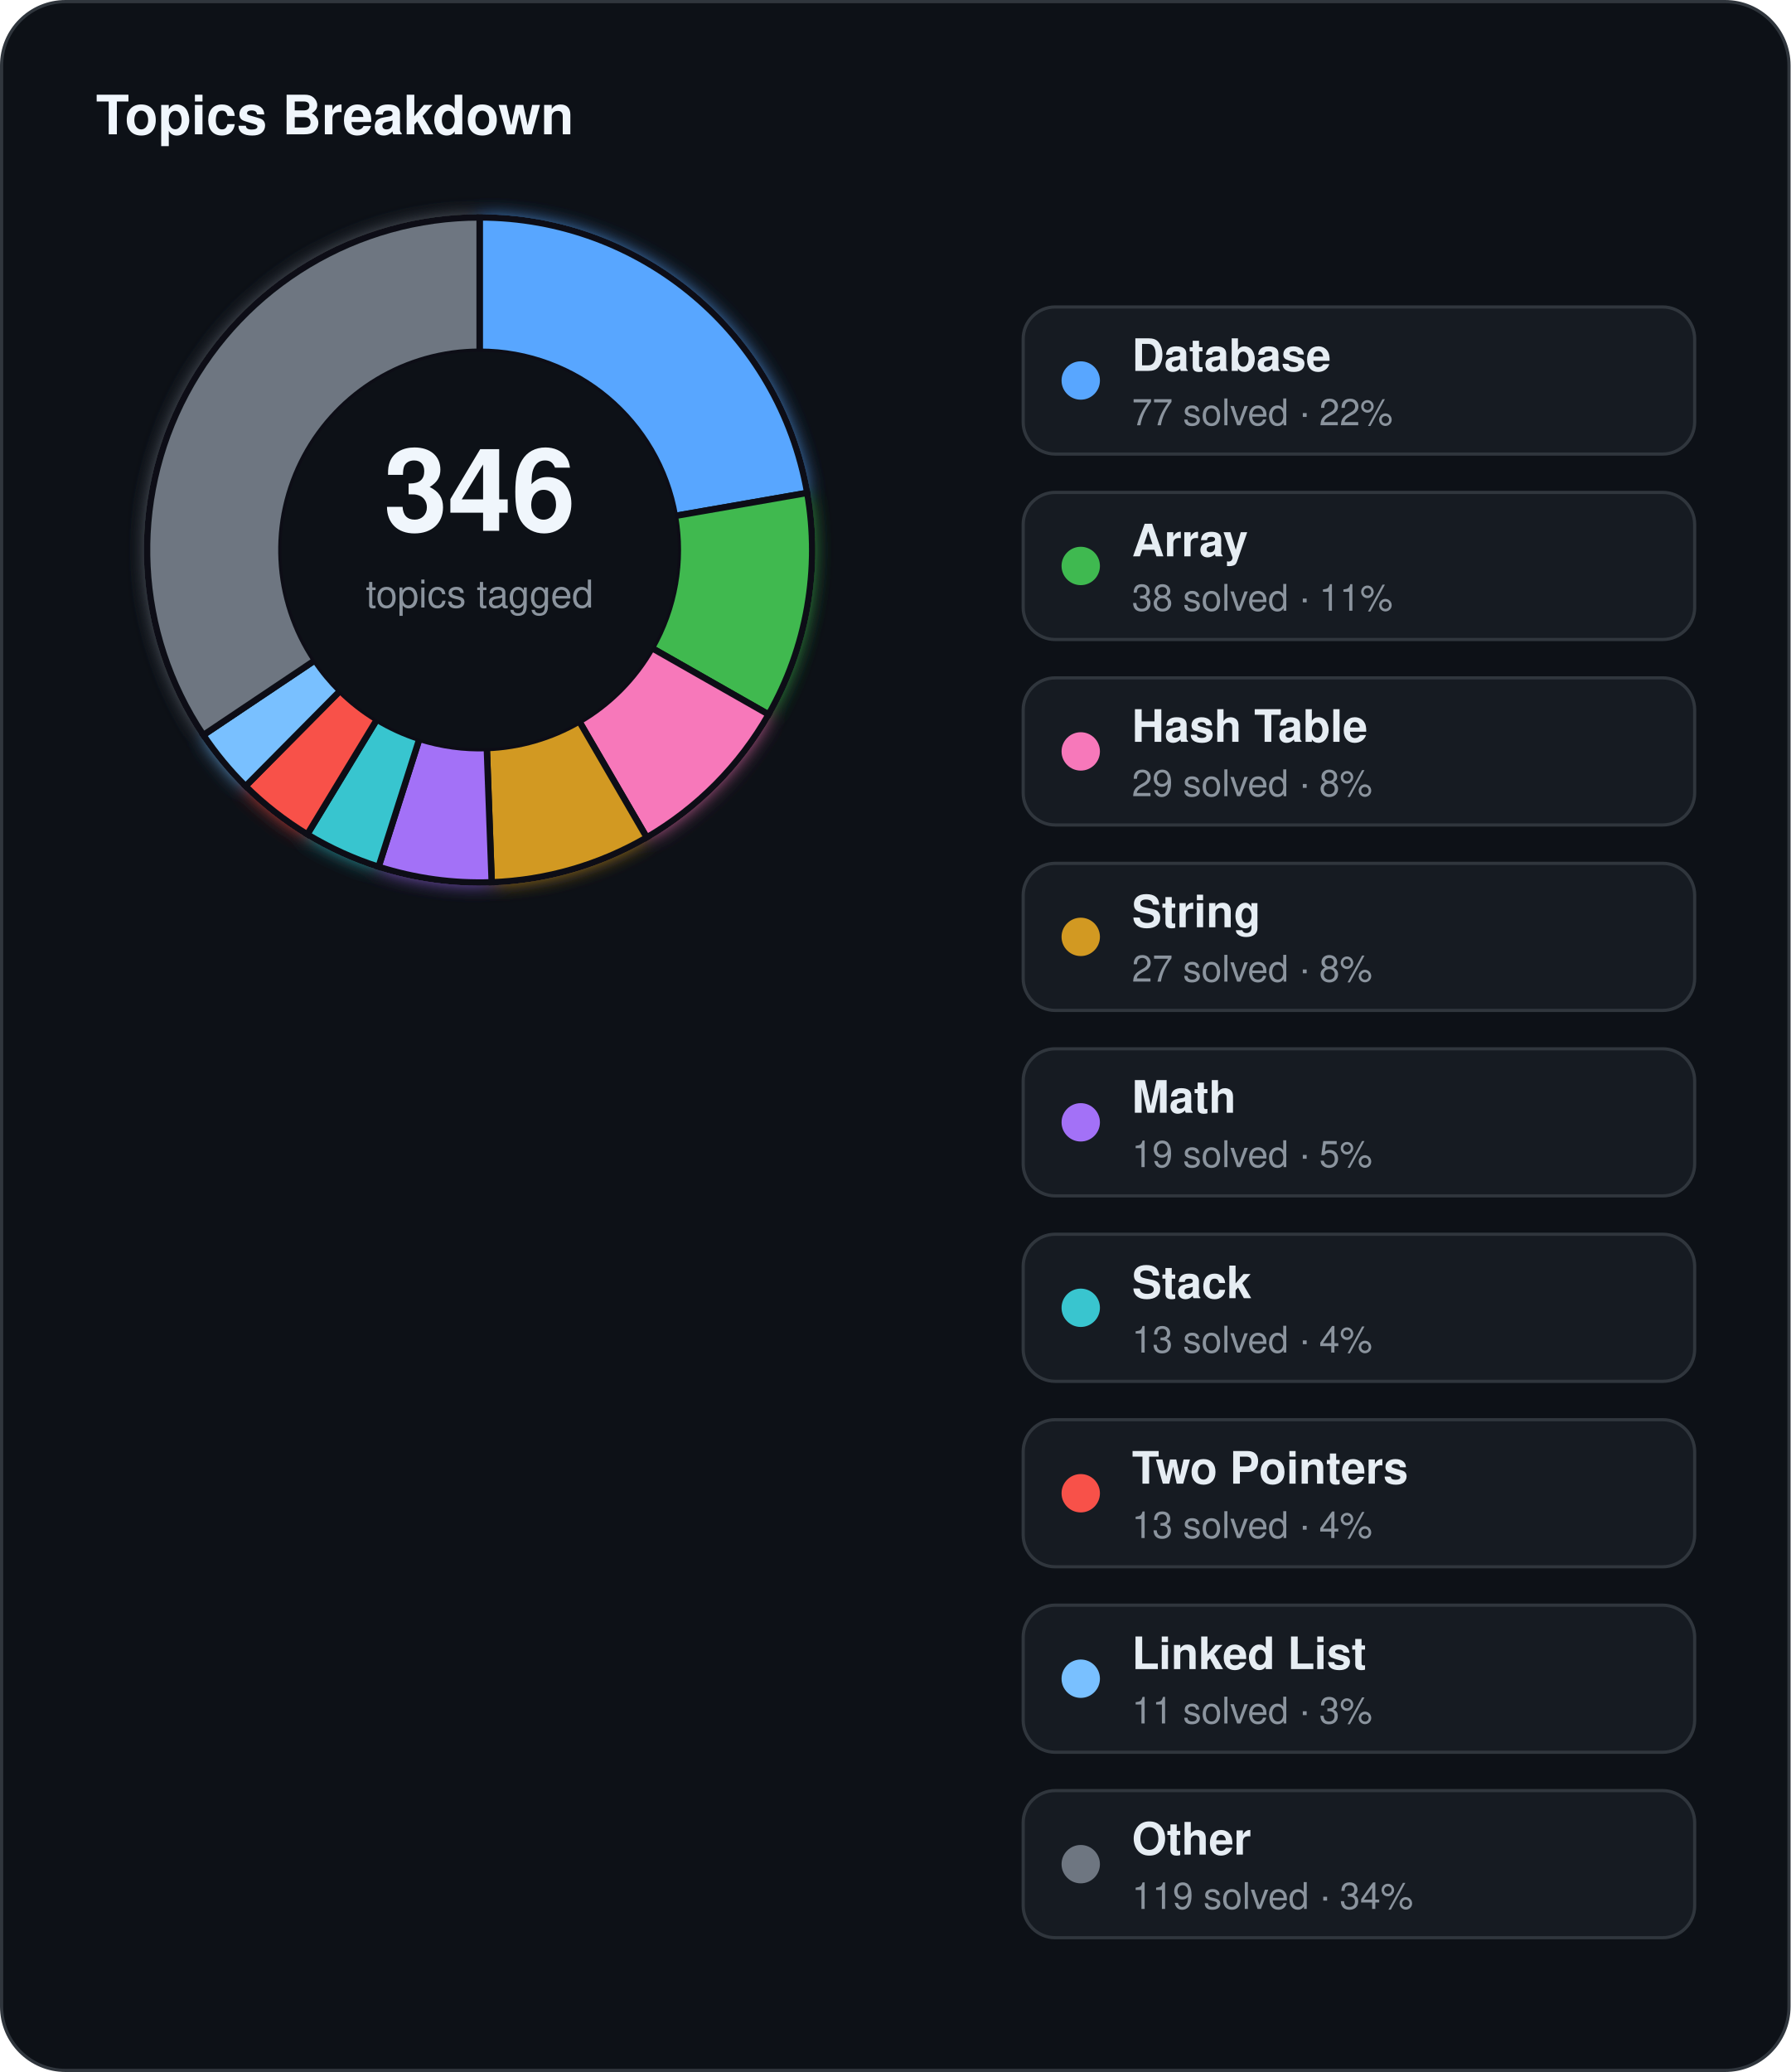
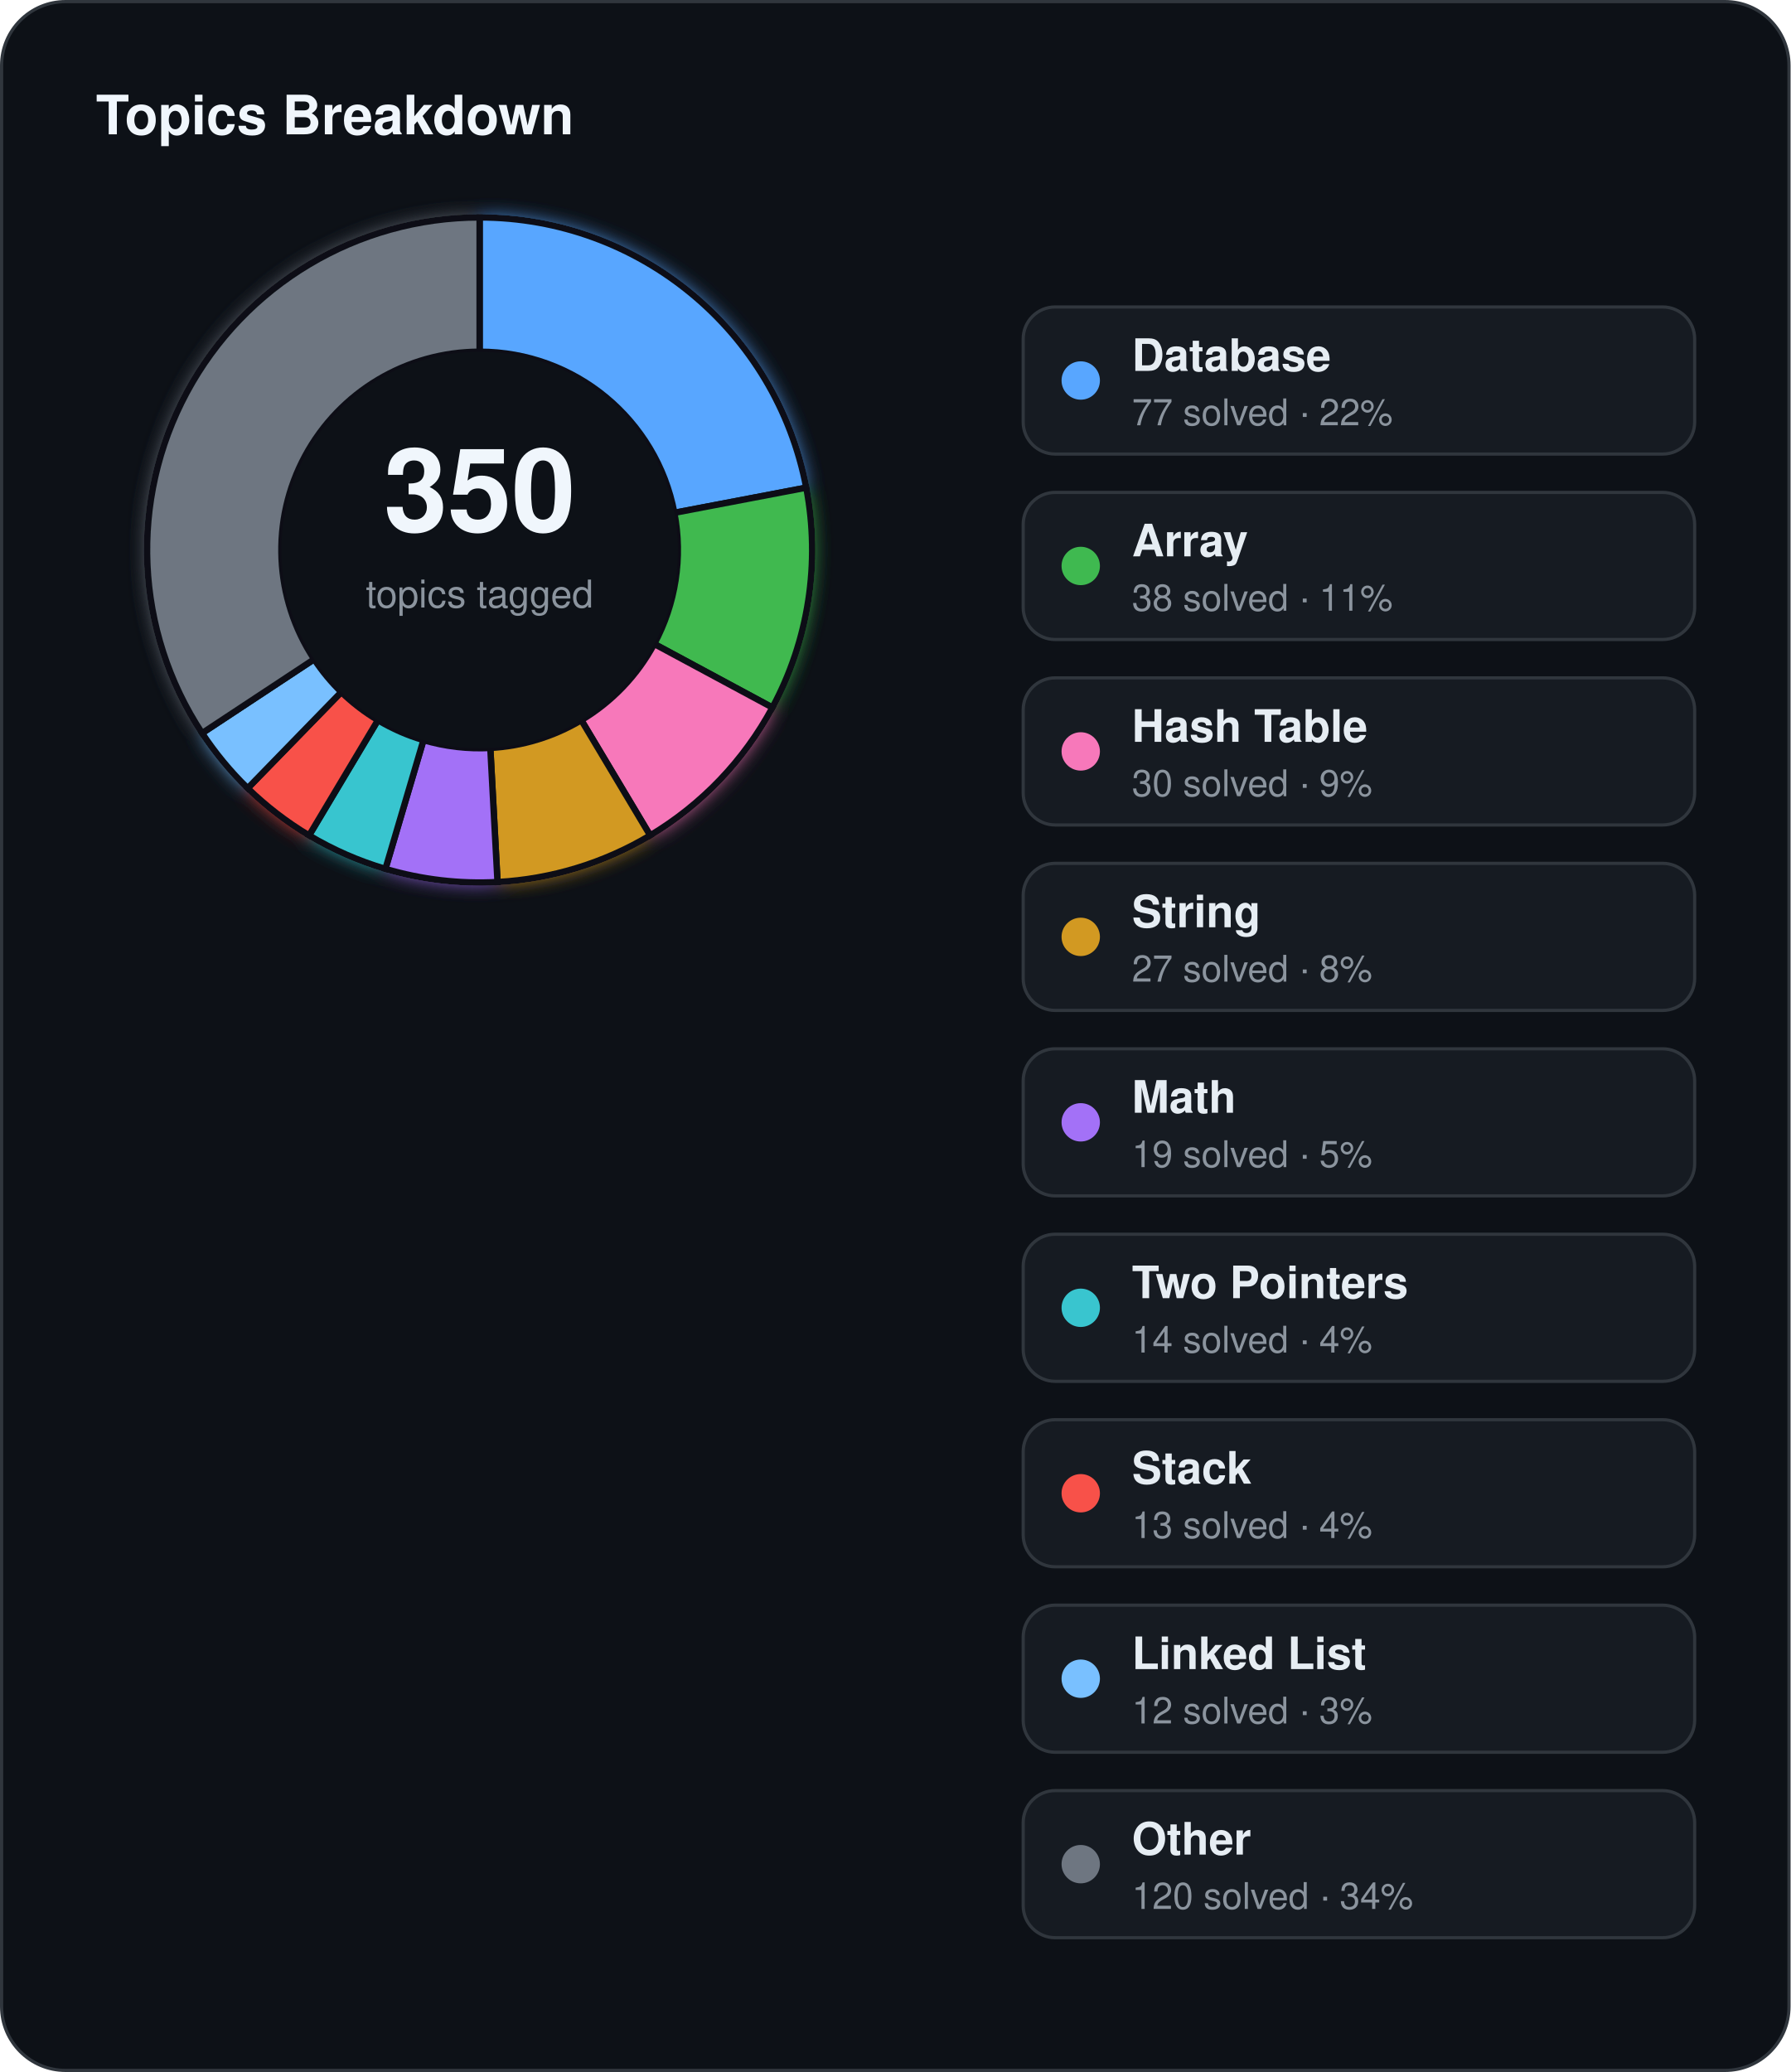
<svg xmlns="http://www.w3.org/2000/svg" width="560" height="648" viewBox="0 0 560 648">
  <defs>
    <filter id="topics-glow" x="-60%" y="-60%" width="220%" height="220%">
      <feGaussianBlur stdDeviation="3" result="blur" />
      <feMerge>
        <feMergeNode in="blur" />
        <feMergeNode in="SourceGraphic" />
      </feMerge>
    </filter>
  </defs>
  <rect x="0.5" y="0.5" width="559" height="647" rx="20" fill="#0d1117" stroke="#30363d" stroke-width="1" />
  <text x="30" y="42" fill="#f0f6fc" font-family="Segoe UI, Helvetica, Arial, sans-serif" font-size="17" font-weight="700">Topics Breakdown</text>
  <g filter="url(#topics-glow)">
-     <path d="M 150.00,68.00 A 104,104 0 0 1 252.46,154.15 L 211.08,161.36 A 62,62 0 0 0 150.00,110.00 Z" fill="#58a6ff" stroke="#0d1117" stroke-width="2" />
-     <path d="M 252.46,154.15 A 104,104 0 0 1 240.38,223.45 L 203.88,202.67 A 62,62 0 0 0 211.08,161.36 Z" fill="#3fb950" stroke="#0d1117" stroke-width="2" />
-     <path d="M 240.38,223.45 A 104,104 0 0 1 202.27,261.91 L 181.16,225.60 A 62,62 0 0 0 203.88,202.67 Z" fill="#f778ba" stroke="#0d1117" stroke-width="2" />
-     <path d="M 202.27,261.91 A 104,104 0 0 1 153.78,275.93 L 152.25,233.96 A 62,62 0 0 0 181.16,225.60 Z" fill="#d29922" stroke="#0d1117" stroke-width="2" />
-     <path d="M 153.78,275.93 A 104,104 0 0 1 118.40,271.08 L 131.16,231.07 A 62,62 0 0 0 152.25,233.96 Z" fill="#a371f7" stroke="#0d1117" stroke-width="2" />
-     <path d="M 118.40,271.08 A 104,104 0 0 1 96.10,260.94 L 117.87,225.02 A 62,62 0 0 0 131.16,231.07 Z" fill="#39c5cf" stroke="#0d1117" stroke-width="2" />
-     <path d="M 96.10,260.94 A 104,104 0 0 1 76.80,245.87 L 106.36,216.04 A 62,62 0 0 0 117.87,225.02 Z" fill="#f85149" stroke="#0d1117" stroke-width="2" />
-     <path d="M 76.80,245.87 A 104,104 0 0 1 63.59,229.88 L 98.49,206.50 A 62,62 0 0 0 106.36,216.04 Z" fill="#79c0ff" stroke="#0d1117" stroke-width="2" />
-     <path d="M 63.59,229.88 A 104,104 0 0 1 150.00,68.00 L 150.00,110.00 A 62,62 0 0 0 98.49,206.50 Z" fill="#6e7681" stroke="#0d1117" stroke-width="2" />
+     <path d="M 150.00,68.00 A 104,104 0 0 1 252.16,152.51 L 210.90,160.38 A 62,62 0 0 0 150.00,110.00 Z" fill="#58a6ff" stroke="#0d1117" stroke-width="2" />
+     <path d="M 252.16,152.51 A 104,104 0 0 1 241.58,221.28 L 204.60,201.38 A 62,62 0 0 0 210.90,160.38 Z" fill="#3fb950" stroke="#0d1117" stroke-width="2" />
+     <path d="M 241.58,221.28 A 104,104 0 0 1 203.34,261.28 L 181.80,225.22 A 62,62 0 0 0 204.60,201.38 Z" fill="#f778ba" stroke="#0d1117" stroke-width="2" />
+     <path d="M 203.34,261.28 A 104,104 0 0 1 155.60,275.85 L 153.34,233.91 A 62,62 0 0 0 181.80,225.22 Z" fill="#d29922" stroke="#0d1117" stroke-width="2" />
+     <path d="M 155.60,275.85 A 104,104 0 0 1 120.54,271.74 L 132.44,231.46 A 62,62 0 0 0 153.34,233.91 Z" fill="#a371f7" stroke="#0d1117" stroke-width="2" />
+     <path d="M 120.54,271.74 A 104,104 0 0 1 96.66,261.28 L 118.20,225.22 A 62,62 0 0 0 132.44,231.46 Z" fill="#39c5cf" stroke="#0d1117" stroke-width="2" />
+     <path d="M 96.66,261.28 A 104,104 0 0 1 77.46,246.52 L 106.75,216.43 A 62,62 0 0 0 118.20,225.22 Z" fill="#f85149" stroke="#0d1117" stroke-width="2" />
+     <path d="M 77.46,246.52 A 104,104 0 0 1 63.20,229.29 L 98.26,206.16 A 62,62 0 0 0 106.75,216.43 Z" fill="#79c0ff" stroke="#0d1117" stroke-width="2" />
+     <path d="M 63.20,229.29 A 104,104 0 0 1 150.00,68.00 L 150.00,110.00 A 62,62 0 0 0 98.26,206.16 Z" fill="#6e7681" stroke="#0d1117" stroke-width="2" />
  </g>
  <circle cx="150" cy="172" r="62" fill="#0d1117" />
-   <text x="150" y="166" text-anchor="middle" fill="#f0f6fc" font-family="Segoe UI, Helvetica, Arial, sans-serif" font-size="36" font-weight="700">346</text>
+   <text x="150" y="166" text-anchor="middle" fill="#f0f6fc" font-family="Segoe UI, Helvetica, Arial, sans-serif" font-size="36" font-weight="700">350</text>
  <text x="150" y="190" text-anchor="middle" fill="#8b949e" font-family="Segoe UI, Helvetica, Arial, sans-serif" font-size="12">topics tagged</text>
  <rect x="320" y="96" width="210" height="46" rx="10" fill="#161b22" stroke="#30363d" stroke-width="1" />
  <circle cx="338" cy="119" r="6" fill="#58a6ff" />
  <text x="354" y="116" fill="#e6edf3" font-family="Segoe UI, Helvetica, Arial, sans-serif" font-size="14" font-weight="600">Database</text>
  <text x="354" y="133" fill="#8b949e" font-family="Segoe UI, Helvetica, Arial, sans-serif" font-size="11.5">77 solved · 22%</text>
  <rect x="320" y="154" width="210" height="46" rx="10" fill="#161b22" stroke="#30363d" stroke-width="1" />
  <circle cx="338" cy="177" r="6" fill="#3fb950" />
  <text x="354" y="174" fill="#e6edf3" font-family="Segoe UI, Helvetica, Arial, sans-serif" font-size="14" font-weight="600">Array</text>
  <text x="354" y="191" fill="#8b949e" font-family="Segoe UI, Helvetica, Arial, sans-serif" font-size="11.5">38 solved · 11%</text>
  <rect x="320" y="212" width="210" height="46" rx="10" fill="#161b22" stroke="#30363d" stroke-width="1" />
  <circle cx="338" cy="235" r="6" fill="#f778ba" />
  <text x="354" y="232" fill="#e6edf3" font-family="Segoe UI, Helvetica, Arial, sans-serif" font-size="14" font-weight="600">Hash Table</text>
-   <text x="354" y="249" fill="#8b949e" font-family="Segoe UI, Helvetica, Arial, sans-serif" font-size="11.5">29 solved · 8%</text>
+   <text x="354" y="249" fill="#8b949e" font-family="Segoe UI, Helvetica, Arial, sans-serif" font-size="11.5">30 solved · 9%</text>
  <rect x="320" y="270" width="210" height="46" rx="10" fill="#161b22" stroke="#30363d" stroke-width="1" />
  <circle cx="338" cy="293" r="6" fill="#d29922" />
  <text x="354" y="290" fill="#e6edf3" font-family="Segoe UI, Helvetica, Arial, sans-serif" font-size="14" font-weight="600">String</text>
  <text x="354" y="307" fill="#8b949e" font-family="Segoe UI, Helvetica, Arial, sans-serif" font-size="11.5">27 solved · 8%</text>
  <rect x="320" y="328" width="210" height="46" rx="10" fill="#161b22" stroke="#30363d" stroke-width="1" />
  <circle cx="338" cy="351" r="6" fill="#a371f7" />
  <text x="354" y="348" fill="#e6edf3" font-family="Segoe UI, Helvetica, Arial, sans-serif" font-size="14" font-weight="600">Math</text>
  <text x="354" y="365" fill="#8b949e" font-family="Segoe UI, Helvetica, Arial, sans-serif" font-size="11.5">19 solved · 5%</text>
  <rect x="320" y="386" width="210" height="46" rx="10" fill="#161b22" stroke="#30363d" stroke-width="1" />
  <circle cx="338" cy="409" r="6" fill="#39c5cf" />
-   <text x="354" y="406" fill="#e6edf3" font-family="Segoe UI, Helvetica, Arial, sans-serif" font-size="14" font-weight="600">Stack</text>
-   <text x="354" y="423" fill="#8b949e" font-family="Segoe UI, Helvetica, Arial, sans-serif" font-size="11.5">13 solved · 4%</text>
+   <text x="354" y="406" fill="#e6edf3" font-family="Segoe UI, Helvetica, Arial, sans-serif" font-size="14" font-weight="600">Two Pointers</text>
+   <text x="354" y="423" fill="#8b949e" font-family="Segoe UI, Helvetica, Arial, sans-serif" font-size="11.5">14 solved · 4%</text>
  <rect x="320" y="444" width="210" height="46" rx="10" fill="#161b22" stroke="#30363d" stroke-width="1" />
  <circle cx="338" cy="467" r="6" fill="#f85149" />
-   <text x="354" y="464" fill="#e6edf3" font-family="Segoe UI, Helvetica, Arial, sans-serif" font-size="14" font-weight="600">Two Pointers</text>
+   <text x="354" y="464" fill="#e6edf3" font-family="Segoe UI, Helvetica, Arial, sans-serif" font-size="14" font-weight="600">Stack</text>
  <text x="354" y="481" fill="#8b949e" font-family="Segoe UI, Helvetica, Arial, sans-serif" font-size="11.5">13 solved · 4%</text>
  <rect x="320" y="502" width="210" height="46" rx="10" fill="#161b22" stroke="#30363d" stroke-width="1" />
  <circle cx="338" cy="525" r="6" fill="#79c0ff" />
  <text x="354" y="522" fill="#e6edf3" font-family="Segoe UI, Helvetica, Arial, sans-serif" font-size="14" font-weight="600">Linked List</text>
-   <text x="354" y="539" fill="#8b949e" font-family="Segoe UI, Helvetica, Arial, sans-serif" font-size="11.5">11 solved · 3%</text>
+   <text x="354" y="539" fill="#8b949e" font-family="Segoe UI, Helvetica, Arial, sans-serif" font-size="11.5">12 solved · 3%</text>
  <rect x="320" y="560" width="210" height="46" rx="10" fill="#161b22" stroke="#30363d" stroke-width="1" />
  <circle cx="338" cy="583" r="6" fill="#6e7681" />
  <text x="354" y="580" fill="#e6edf3" font-family="Segoe UI, Helvetica, Arial, sans-serif" font-size="14" font-weight="600">Other</text>
-   <text x="354" y="597" fill="#8b949e" font-family="Segoe UI, Helvetica, Arial, sans-serif" font-size="11.5">119 solved · 34%</text>
+   <text x="354" y="597" fill="#8b949e" font-family="Segoe UI, Helvetica, Arial, sans-serif" font-size="11.5">120 solved · 34%</text>
</svg>
